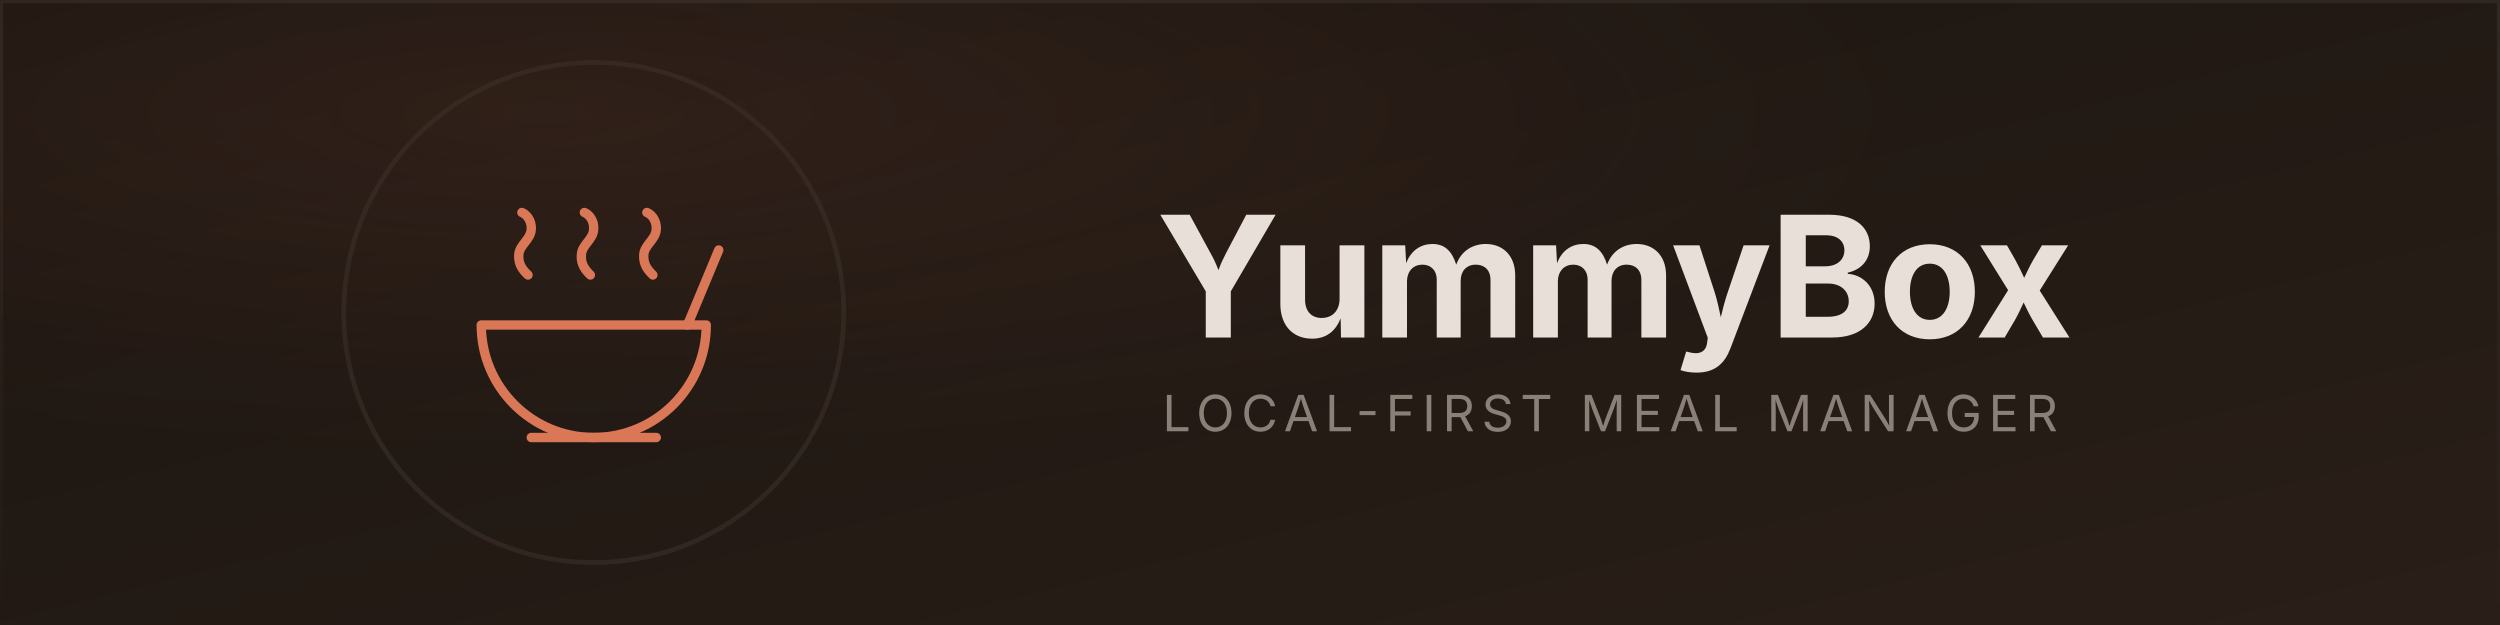
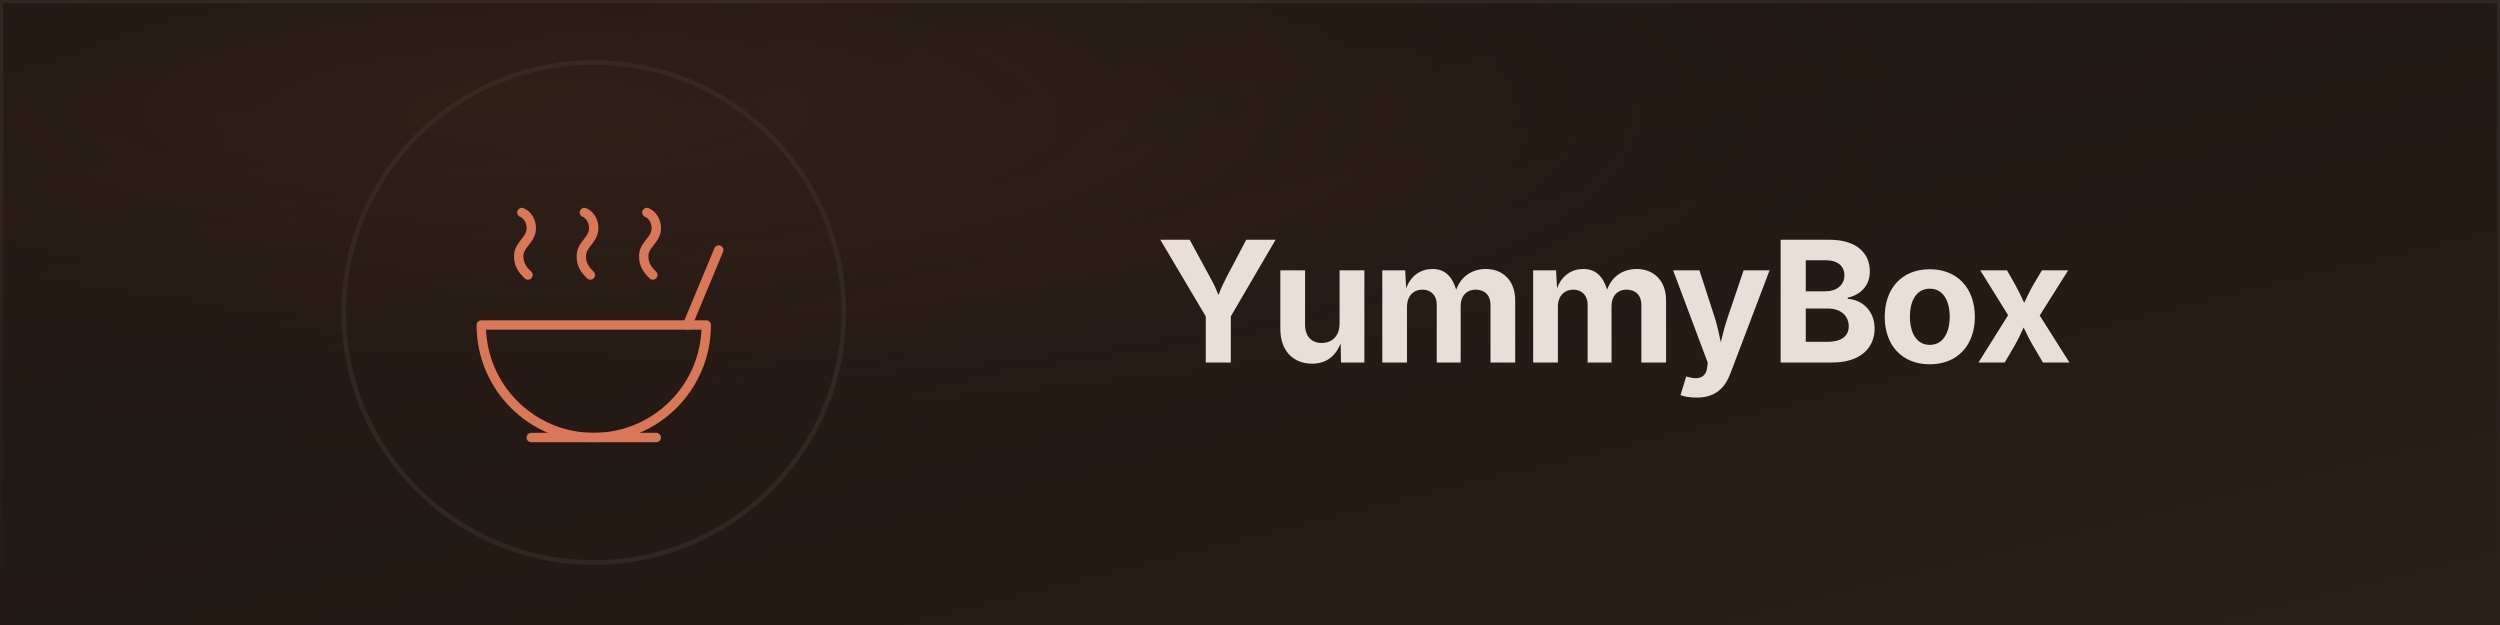
<svg xmlns="http://www.w3.org/2000/svg" viewBox="0 0 800 200" width="800" height="200">
  <defs>
    <linearGradient id="bg" x1="0" y1="0" x2="1" y2="1">
      <stop offset="0%" stop-color="#1a1410" />
      <stop offset="100%" stop-color="#2a1f18" />
    </linearGradient>
    <radialGradient id="glow" cx="22%" cy="18%" r="55%">
      <stop offset="0%" stop-color="#d97757" stop-opacity="0.10" />
      <stop offset="100%" stop-color="#d97757" stop-opacity="0" />
    </radialGradient>
    <linearGradient id="edge" x1="0" y1="0" x2="0" y2="1">
      <stop offset="0%" stop-color="#ffffff" stop-opacity="0.06" />
      <stop offset="100%" stop-color="#ffffff" stop-opacity="0" />
    </linearGradient>
  </defs>
  <rect width="800" height="200" fill="url(#bg)" />
  <rect width="800" height="200" fill="url(#glow)" />
  <rect x="0.5" y="0.5" width="799" height="199" fill="none" stroke="url(#edge)" />
  <circle cx="190" cy="100" r="80" fill="none" stroke="#3a3028" stroke-width="1.5" opacity="0.6" />
  <g transform="translate(142, 56)" fill="none" stroke="#d97757" stroke-width="3" stroke-linecap="round" stroke-linejoin="round">
    <path d="M48 84a36 36 0 0 0 36-36H12a36 36 0 0 0 36 36Z" />
    <path d="M28 84h40" />
    <path d="M78 48 88 24" />
    <path d="M65 12c1.08.4 3.2 2.12 3 5.44-.24 3.32-3.72 4.8-4 8.08-.2 3.12 1.36 4.96 2.92 6.48" />
    <path d="M45 12c1.08.4 3.2 2.12 2.96 5.44-.2 3.32-3.72 4.8-3.92 8.08-.24 3.12 1.32 4.96 2.88 6.48" />
    <path d="M25 12c1.08.4 3.2 2.12 3 5.44-.24 3.32-3.72 4.8-4 8.08-.2 3.12 1.36 4.96 2.96 6.48" />
  </g>
-   <text x="370" y="108" font-family="system-ui, -apple-system, sans-serif" font-size="54" font-weight="700" fill="#e8e0d8" letter-spacing="-1">YummyBox</text>
-   <text x="372" y="138" font-family="system-ui, -apple-system, sans-serif" font-size="16" fill="#8b8078" letter-spacing="2.2">LOCAL-FIRST MEAL MANAGER</text>
+   <text x="370" y="116" font-family="system-ui, -apple-system, sans-serif" font-size="54" font-weight="700" fill="#e8e0d8" letter-spacing="-1">YummyBox</text>
</svg>
